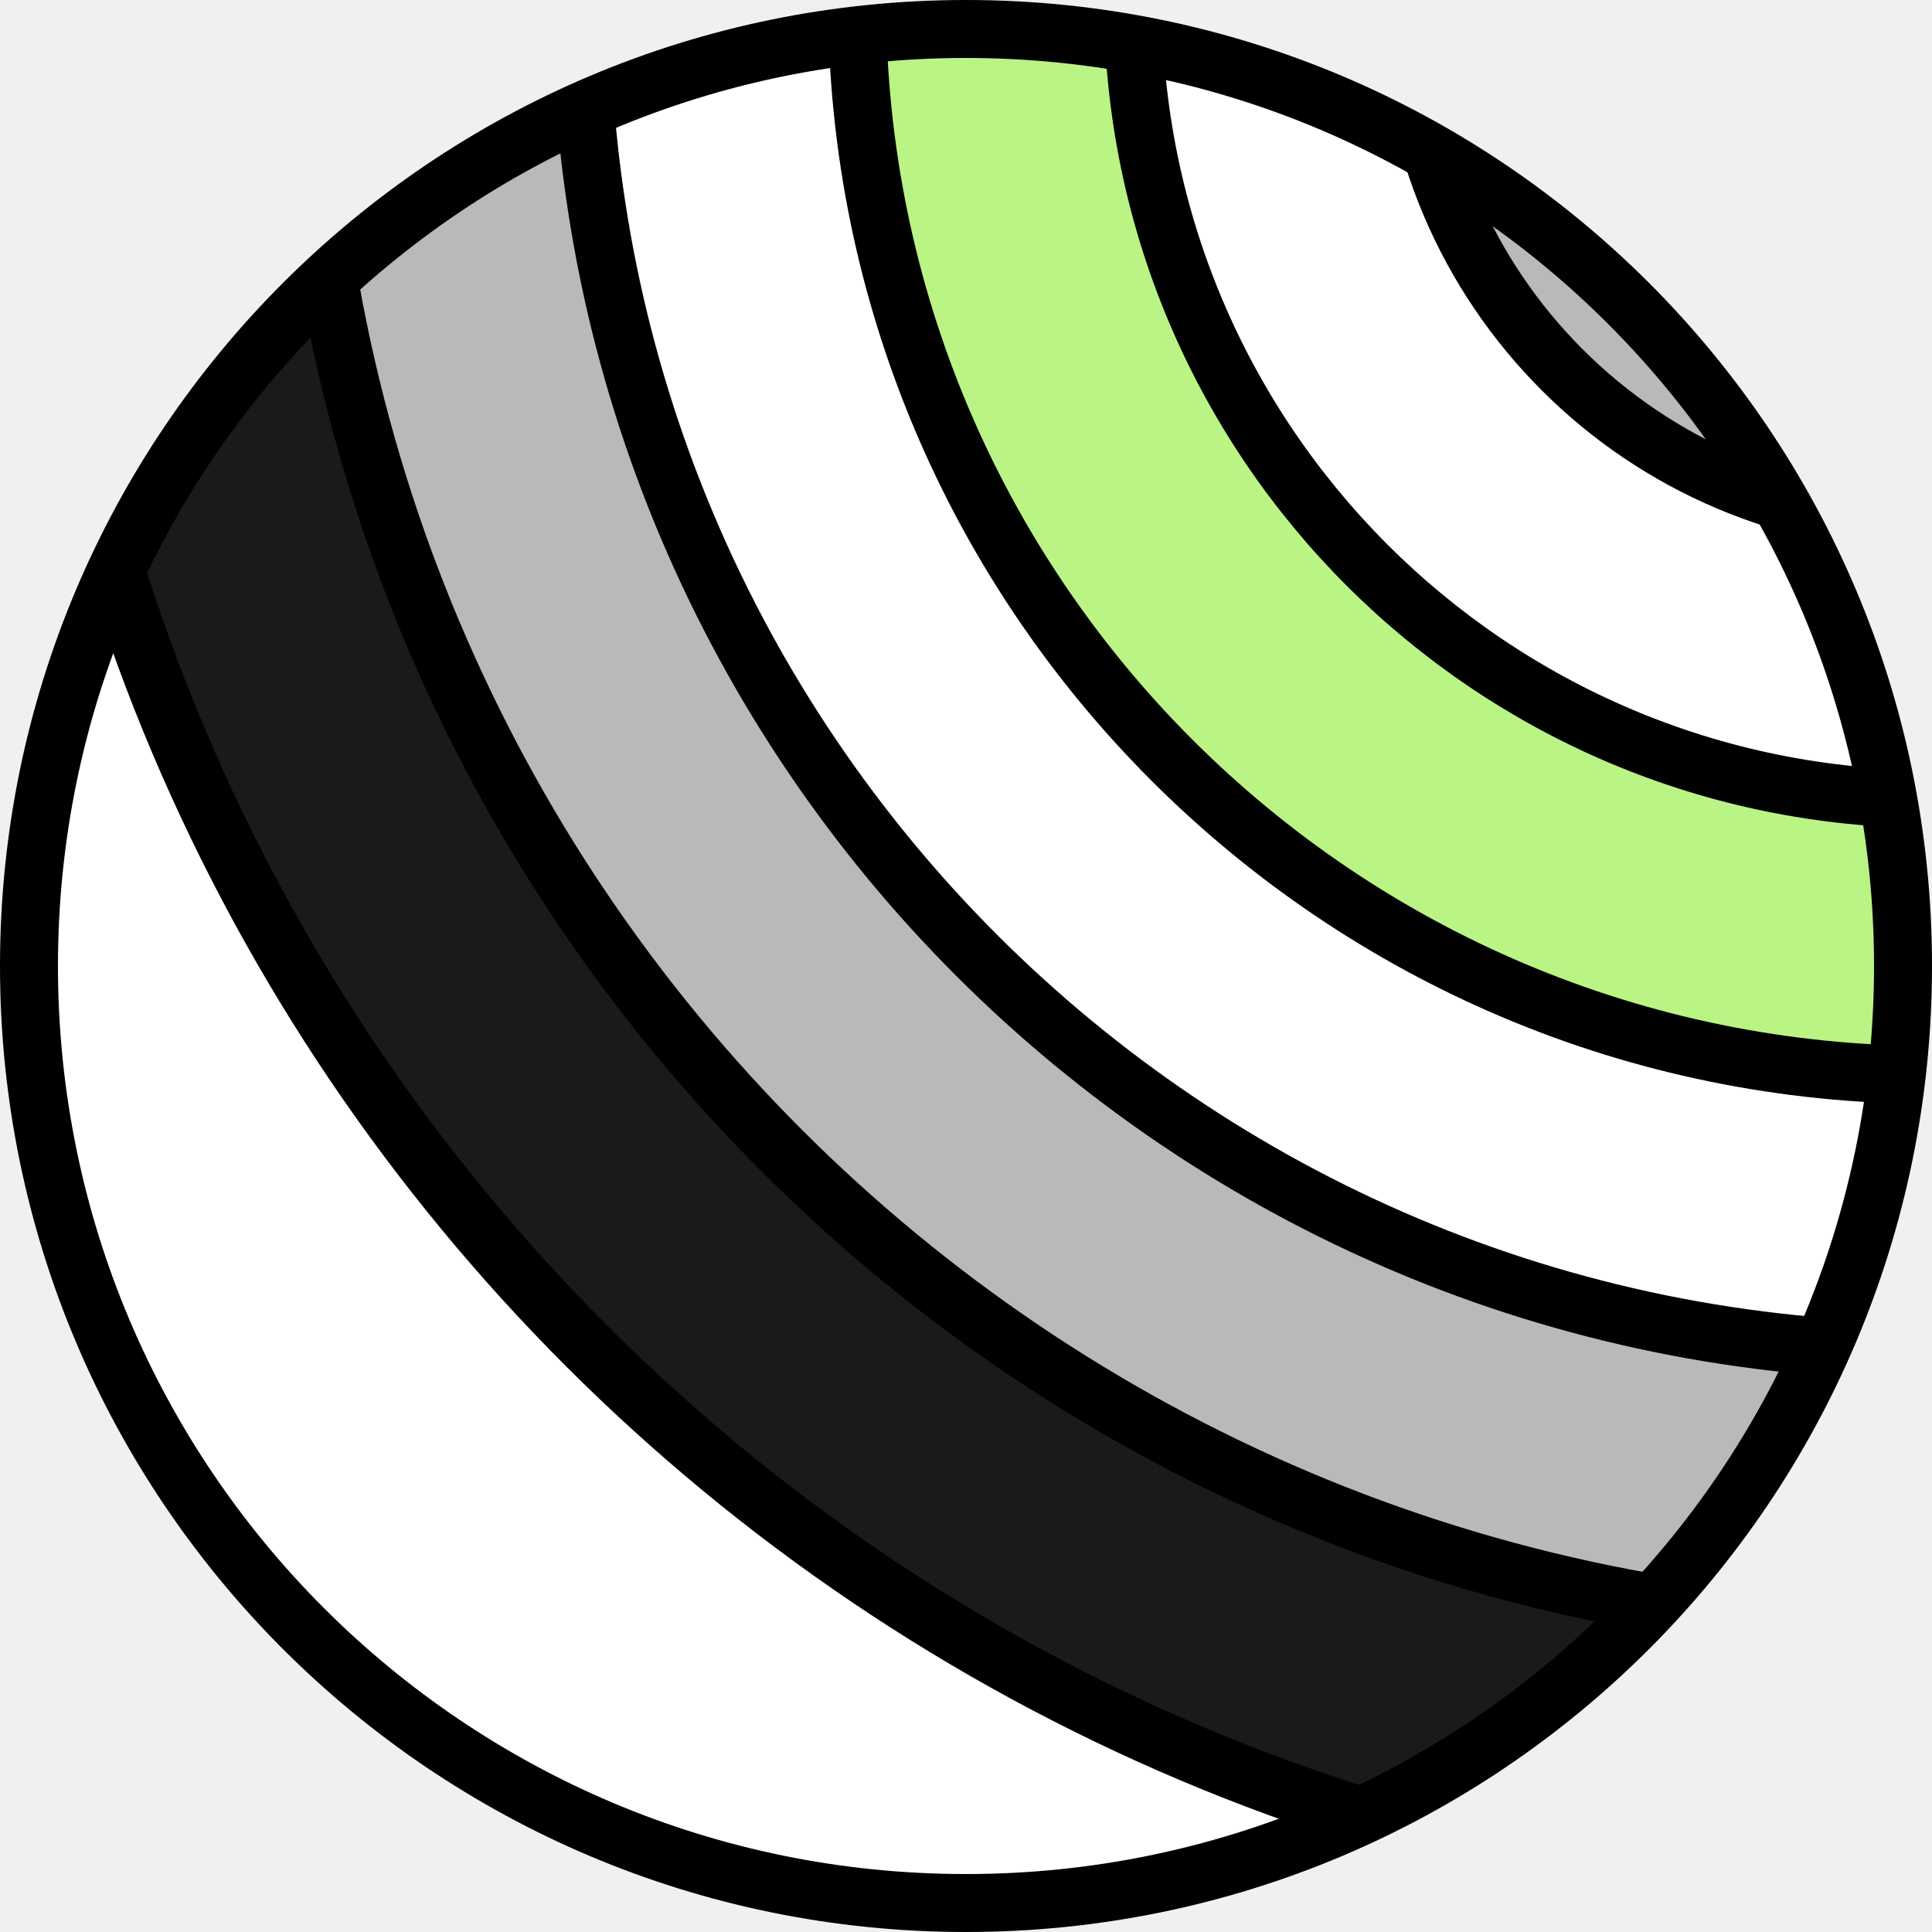
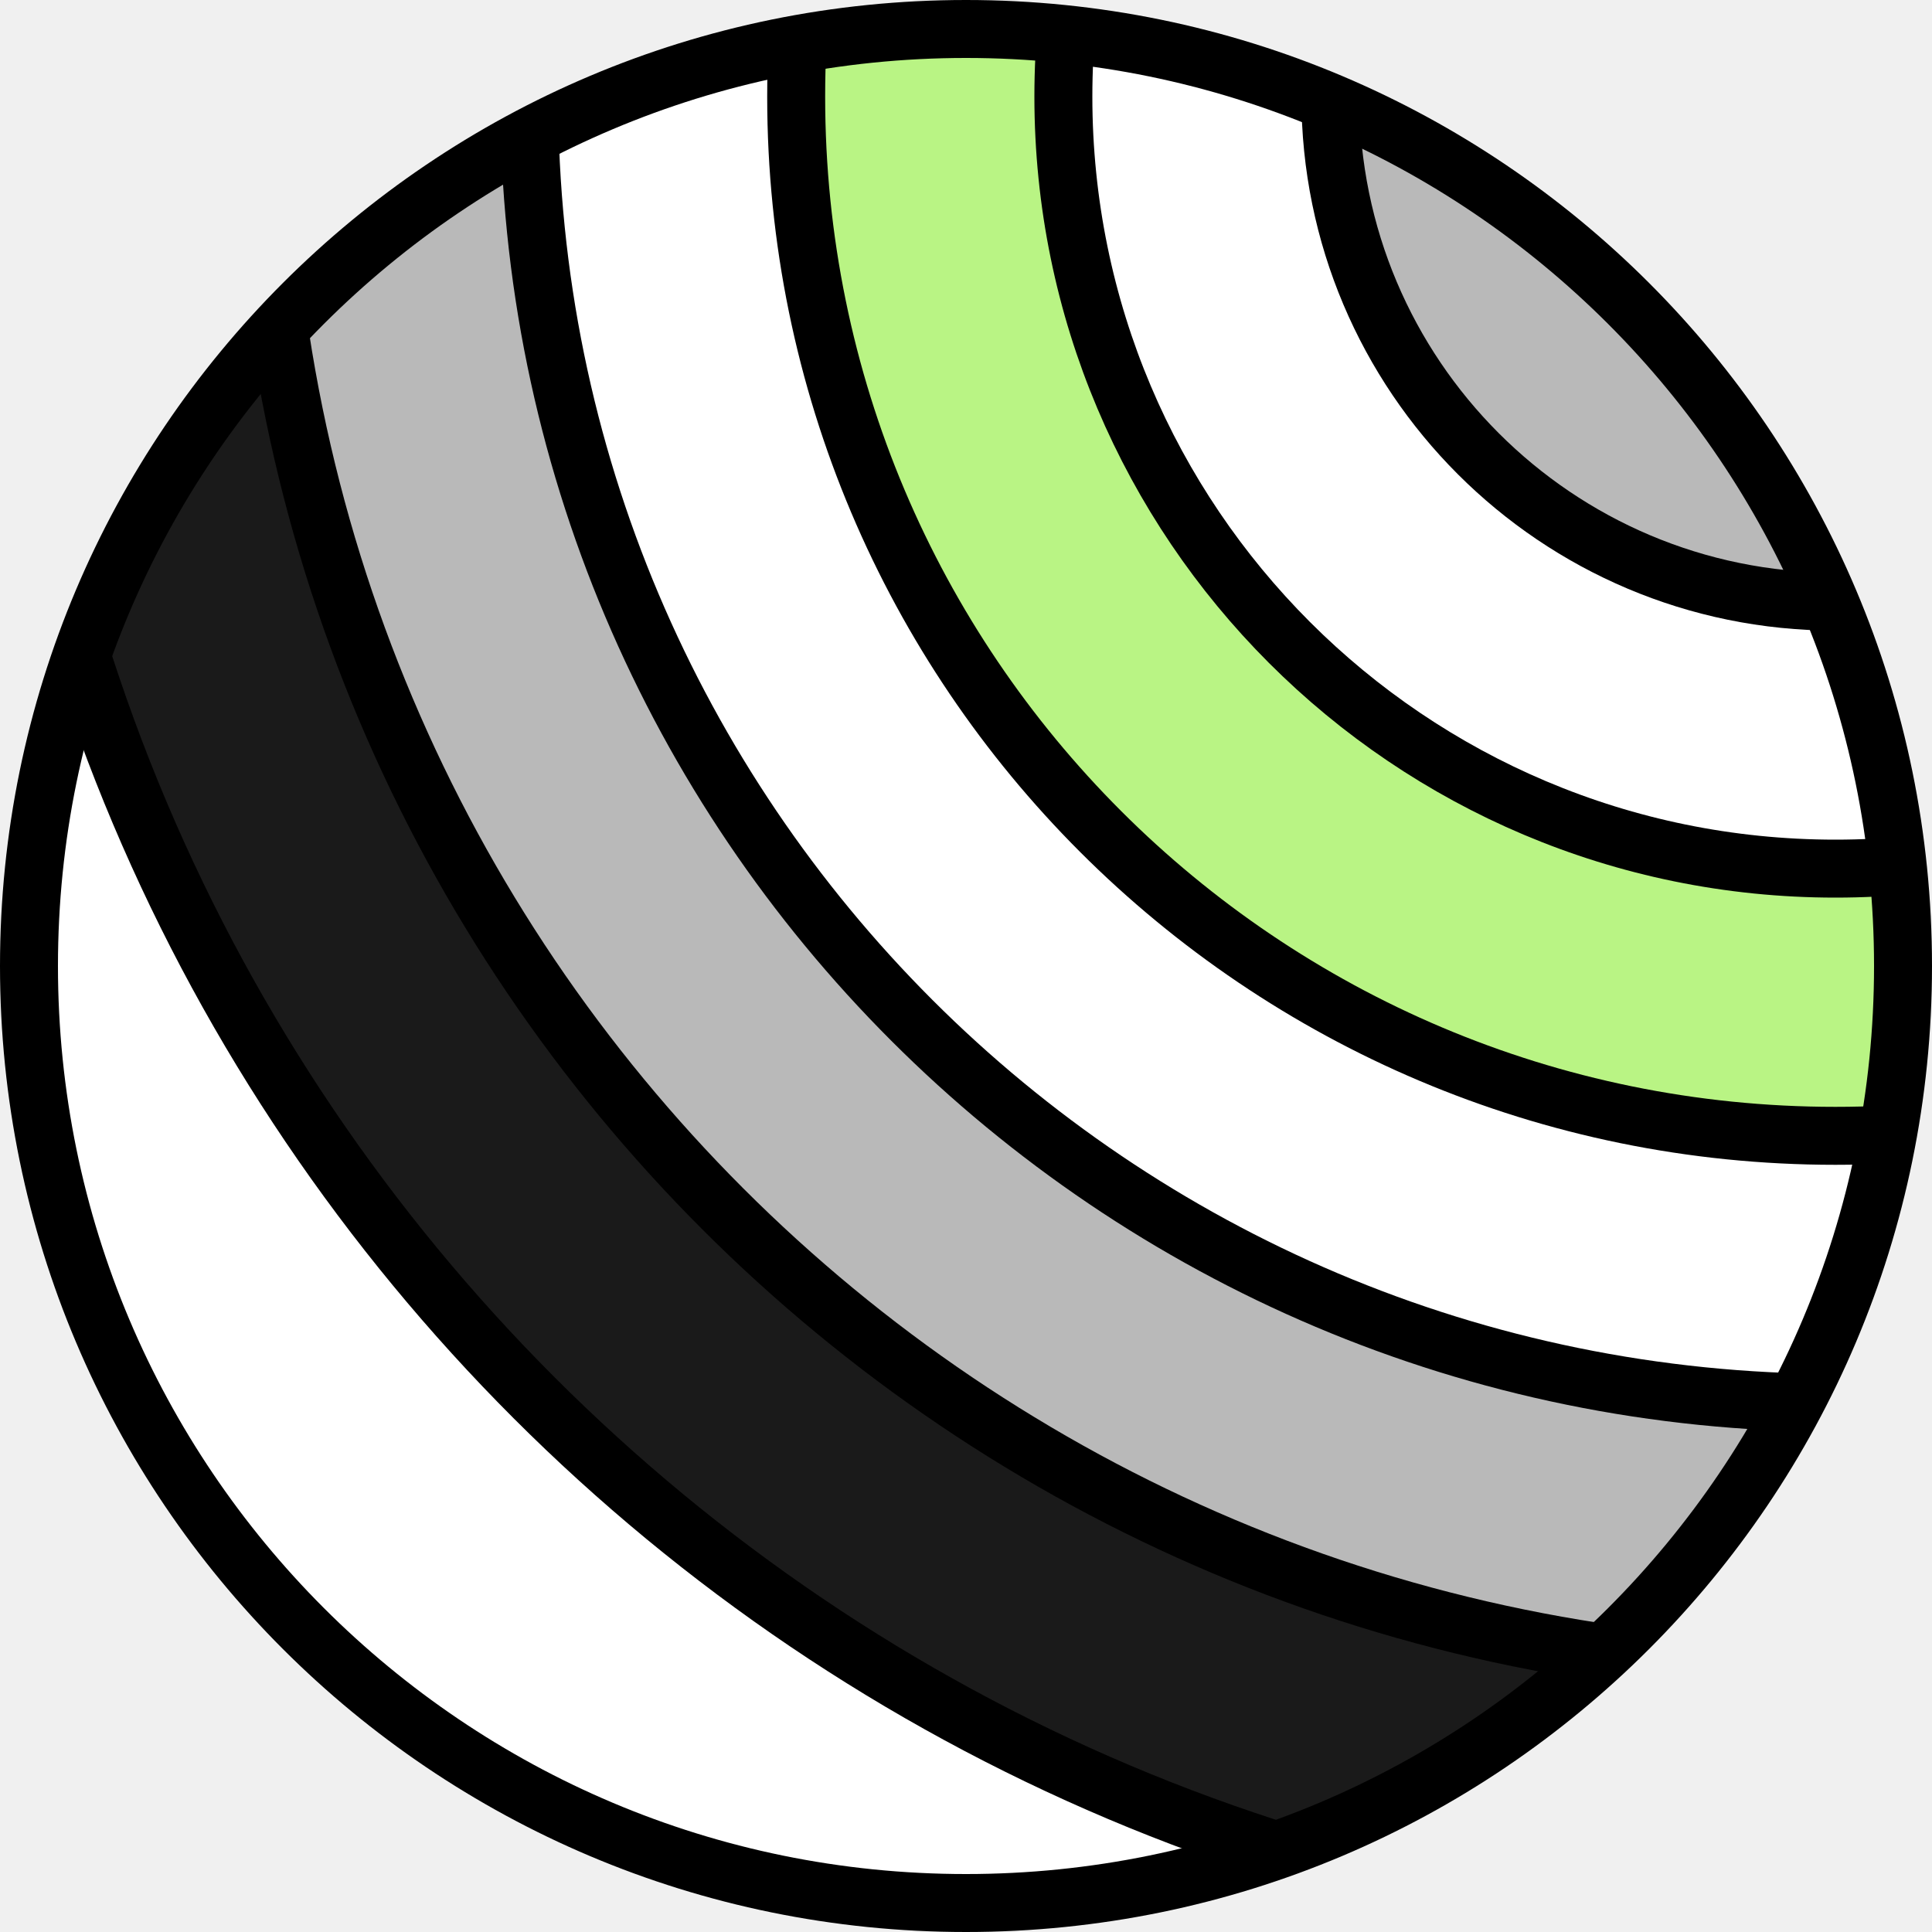
<svg xmlns="http://www.w3.org/2000/svg" width="512" height="512" viewBox="0 0 100 100" focusable="false" role="img" aria-label="engender">
  <defs>
    <clipPath id="mark-round">
      <circle cx="50" cy="50" r="48.50" />
    </clipPath>
  </defs>
  <g clip-path="url(#mark-round)">
    <rect width="100" height="100" fill="#FFFFFF" />
-     <circle cx="100" cy="0" r="98.50" fill="#1A1A1A" stroke="#000" stroke-width="3" />
-     <circle cx="100" cy="0" r="84.21" fill="#B9B9B9" stroke="#000" stroke-width="3" />
-     <circle cx="100" cy="0" r="69.93" fill="#FFFFFF" stroke="#000" stroke-width="3" />
-     <circle cx="100" cy="0" r="55.64" fill="#B9F484" stroke="#000" stroke-width="3" />
-     <circle cx="100" cy="0" r="41.36" fill="#FFFFFF" stroke="#000" stroke-width="3" />
-     <circle cx="100" cy="0" r="27.07" fill="#B9B9B9" stroke="#000" stroke-width="3" />
-     <circle cx="100" cy="0" r="12.79" fill="#1A1A1A" stroke="#000" stroke-width="3" />
+     <circle cx="95" cy="5" r="95.25" fill="#1A1A1A" stroke="#000" stroke-width="3" />
+     <circle cx="95" cy="5" r="81.43" fill="#B9B9B9" stroke="#000" stroke-width="3" />
+     <circle cx="95" cy="5" r="67.61" fill="#FFFFFF" stroke="#000" stroke-width="3" />
+     <circle cx="95" cy="5" r="53.79" fill="#B9F484" stroke="#000" stroke-width="3" />
+     <circle cx="95" cy="5" r="39.96" fill="#FFFFFF" stroke="#000" stroke-width="3" />
+     <circle cx="95" cy="5" r="26.14" fill="#B9B9B9" stroke="#000" stroke-width="3" />
+     <circle cx="95" cy="5" r="12.32" fill="#1A1A1A" stroke="#000" stroke-width="3" />
  </g>
  <circle cx="50" cy="50" r="48.50" fill="none" stroke="#000" stroke-width="3" />
</svg>
